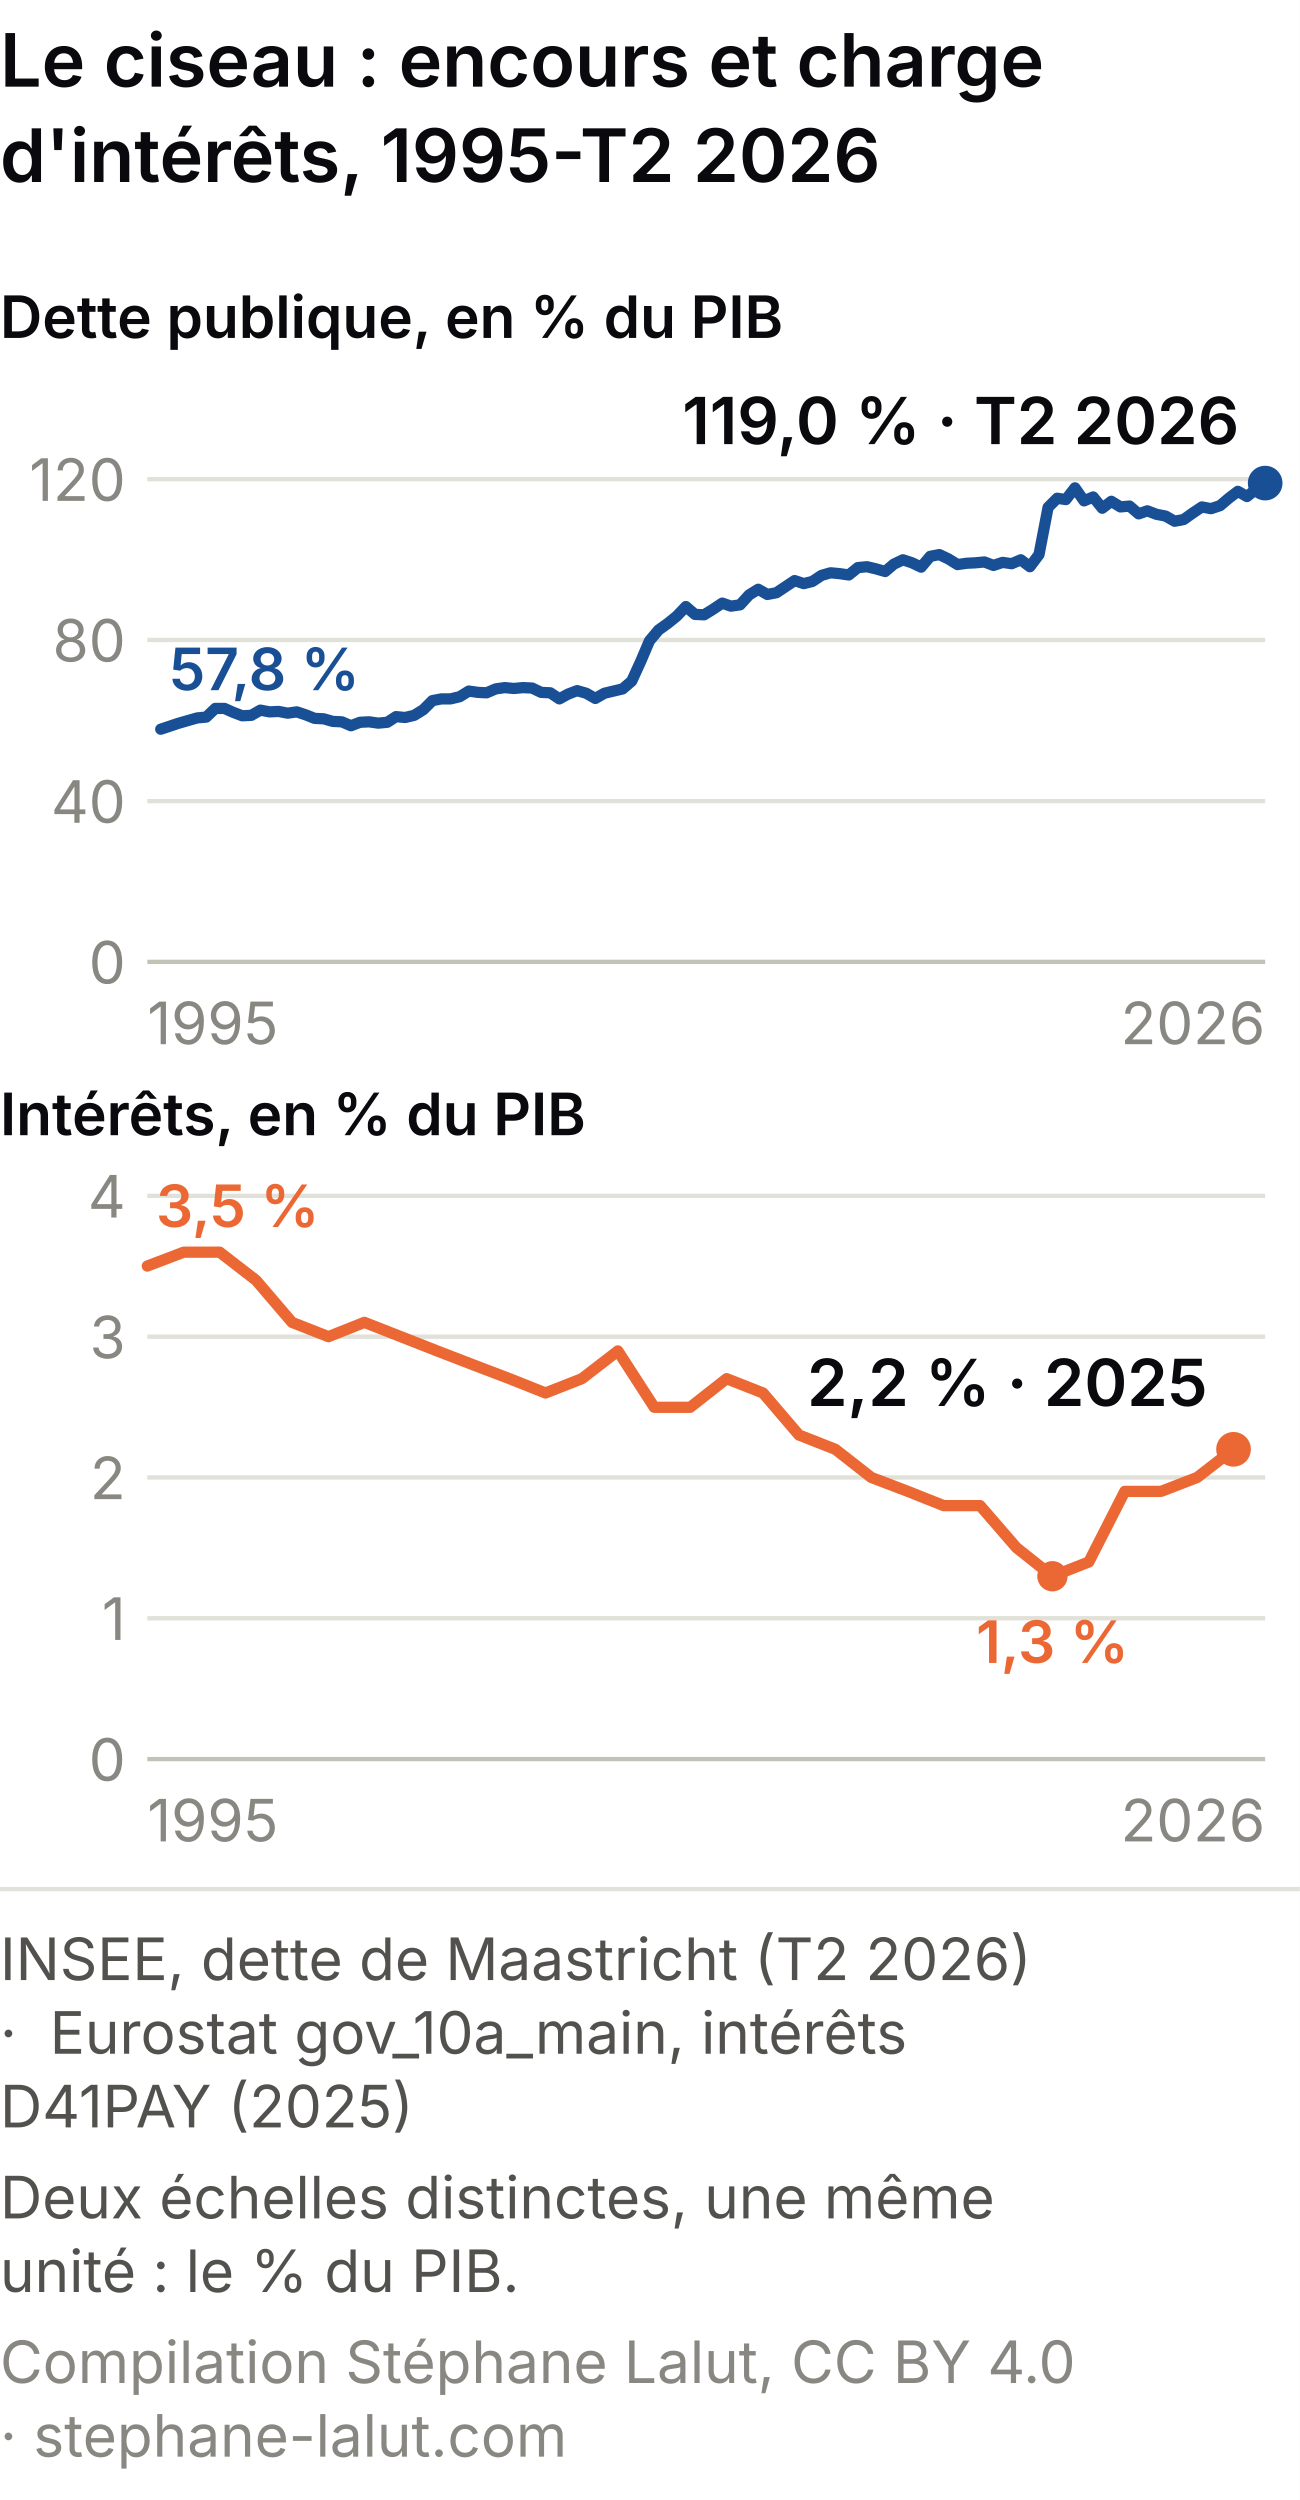
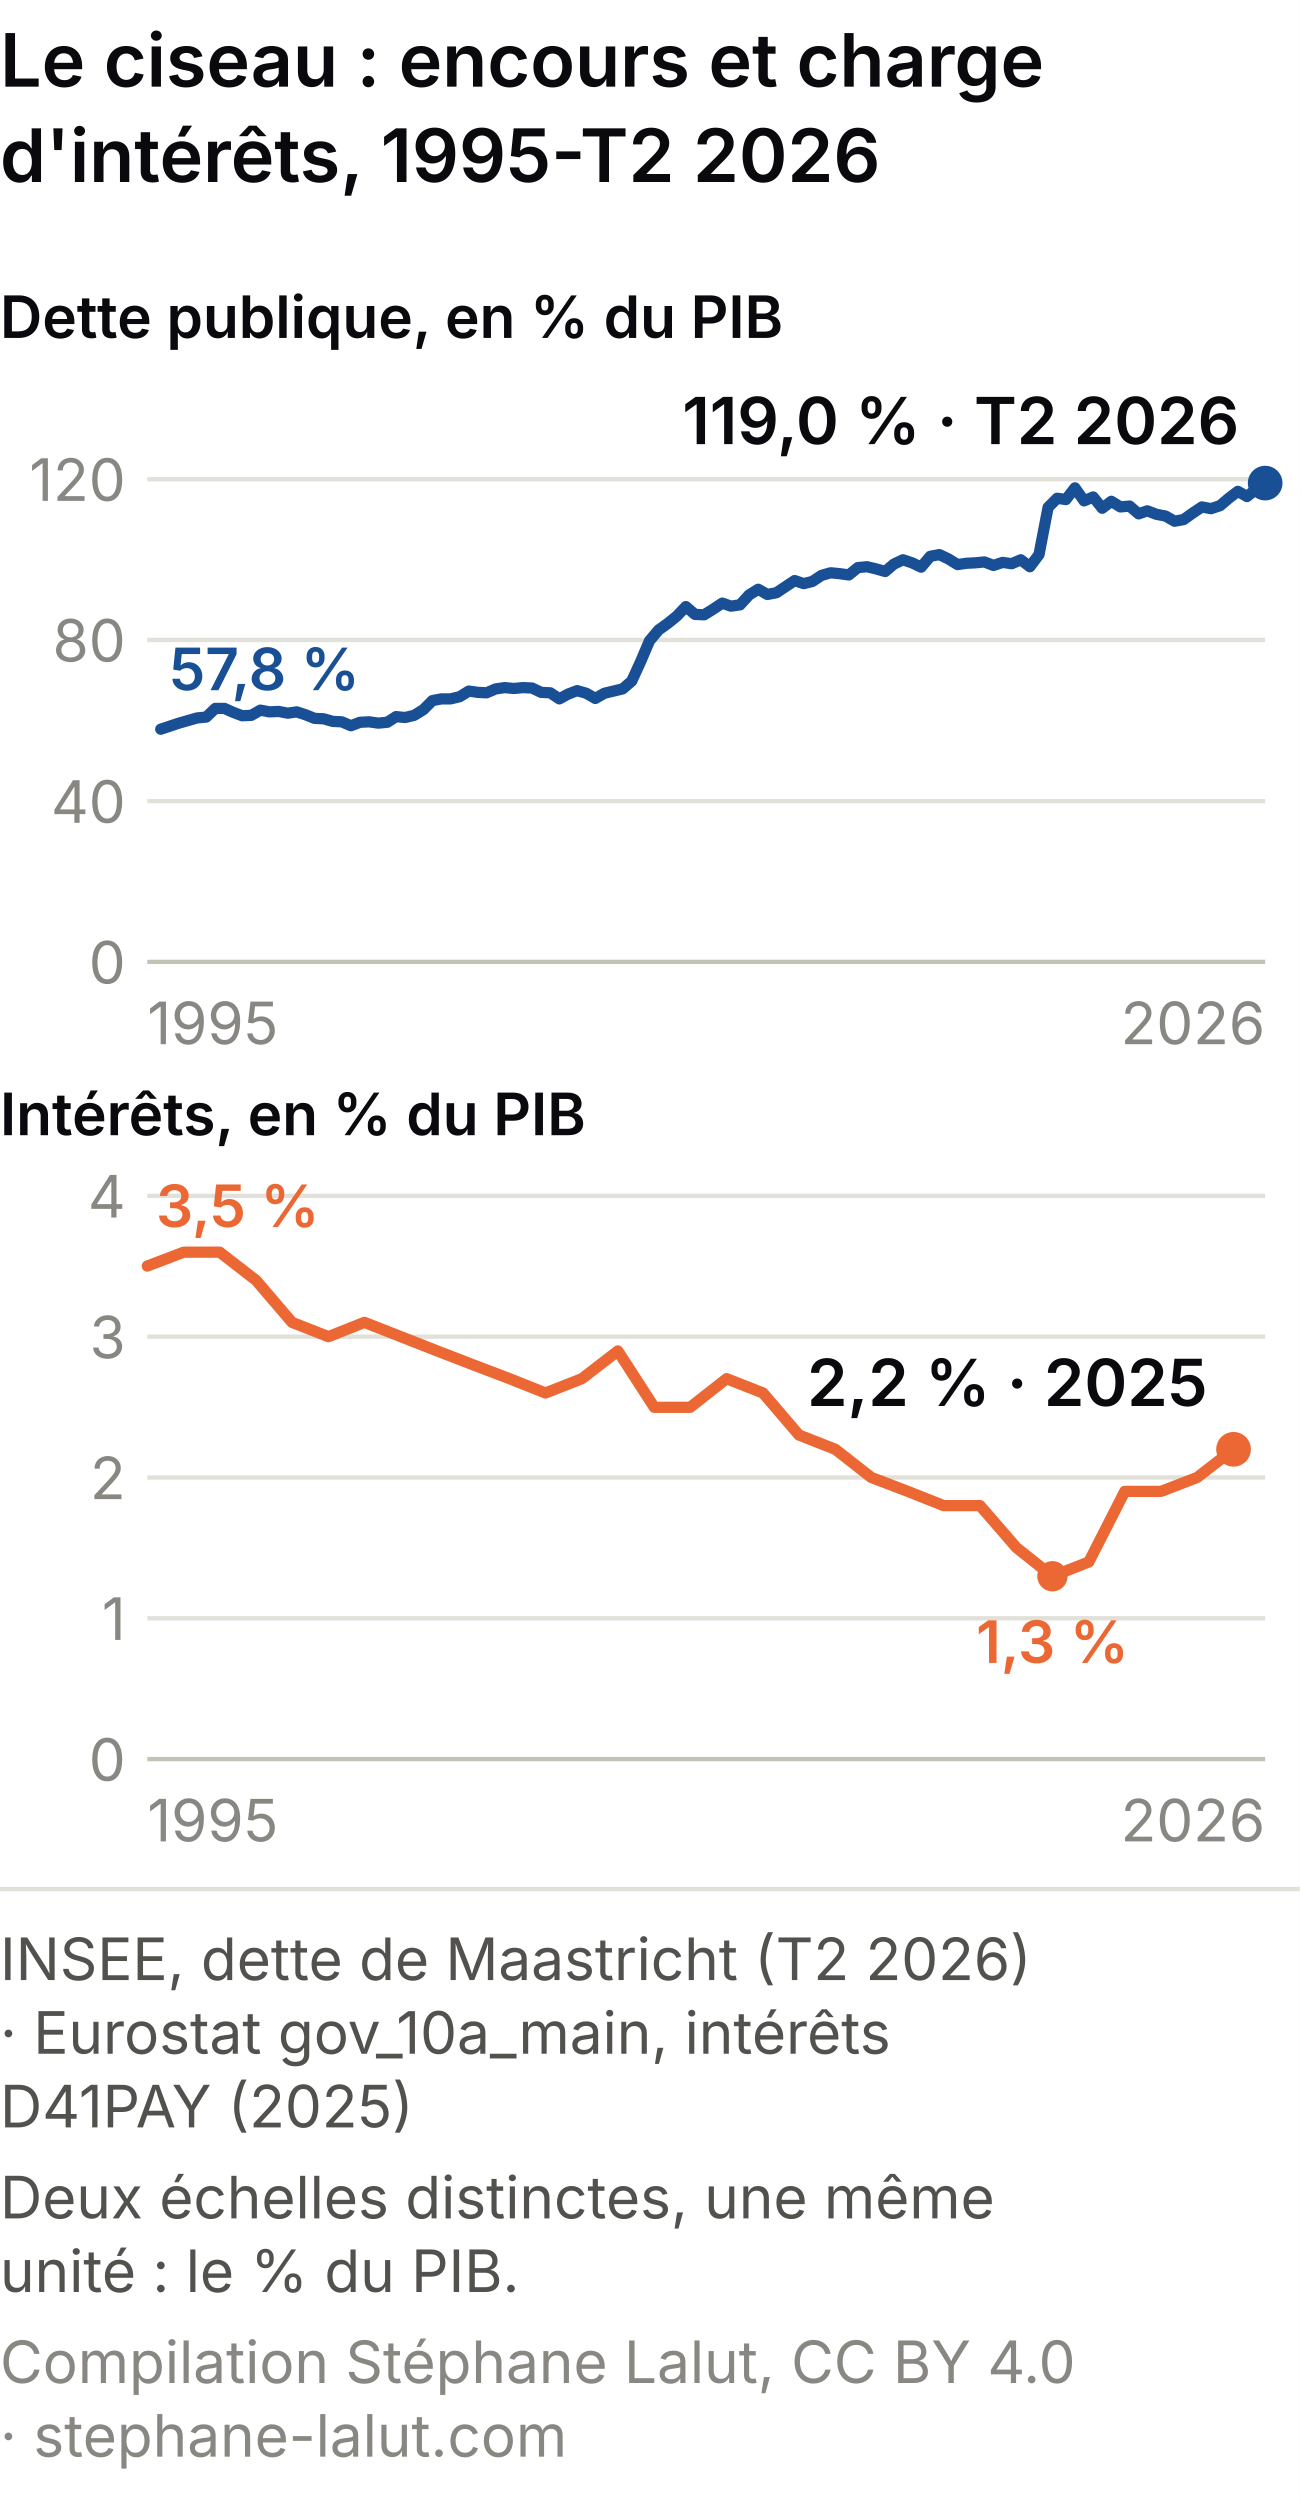
<svg xmlns="http://www.w3.org/2000/svg" viewBox="0 0 300 577" role="img" font-variant-numeric="tabular-nums" aria-labelledby="czm-t czm-d" font-family="system-ui, -apple-system, Segoe UI, sans-serif">
  <rect width="300" height="577" fill="#ffffff" />
  <text x="0" y="20" font-size="17" font-weight="600" fill="#0A0A0E">Le ciseau : encours et charge</text>
  <text x="0" y="42" font-size="17" font-weight="600" fill="#0A0A0E">d'intérêts, 1995-T2 2026</text>
  <text x="0" y="78" font-size="13.5" font-weight="600" fill="#0A0A0E">Dette publique, en % du PIB</text>
  <line x1="34" y1="222.0" x2="292" y2="222.0" stroke="#c3c2b7" />
  <text x="29" y="227.0" font-size="13.5" fill="#898781" text-anchor="end">0</text>
  <line x1="34" y1="184.9" x2="292" y2="184.9" stroke="#e1e0d9" />
  <text x="29" y="189.9" font-size="13.5" fill="#898781" text-anchor="end">40</text>
  <line x1="34" y1="147.7" x2="292" y2="147.7" stroke="#e1e0d9" />
  <text x="29" y="152.7" font-size="13.5" fill="#898781" text-anchor="end">80</text>
  <line x1="34" y1="110.6" x2="292" y2="110.6" stroke="#e1e0d9" />
  <text x="29" y="115.6" font-size="13.5" fill="#898781" text-anchor="end">120</text>
  <text x="34.0" y="241.0" font-size="13.5" fill="#898781" text-anchor="start">1995</text>
  <text x="292.0" y="241.0" font-size="13.5" fill="#898781" text-anchor="end">2026</text>
  <path d="M37.1,168.3 L39.2,167.6 L41.3,166.9 L43.4,166.3 L45.5,165.7 L47.6,165.5 L49.7,163.5 L51.8,163.5 L53.8,164.4 L55.9,165.2 L58.0,165.1 L60.1,163.9 L62.2,164.3 L64.3,164.2 L66.4,164.6 L68.5,164.3 L70.6,165.0 L72.6,165.8 L74.7,165.9 L76.8,166.5 L78.9,166.6 L81.0,167.5 L83.1,166.7 L85.2,166.6 L87.3,166.9 L89.4,166.7 L91.4,165.4 L93.5,165.6 L95.6,165.1 L97.7,163.8 L99.8,161.7 L101.9,161.3 L104.0,161.3 L106.1,160.8 L108.2,159.5 L110.3,159.8 L112.3,159.9 L114.4,159.0 L116.5,158.7 L118.6,158.9 L120.7,158.7 L122.8,158.8 L124.9,159.8 L127.0,159.9 L129.1,161.3 L131.1,160.2 L133.2,159.4 L135.3,160.0 L137.4,161.2 L139.5,160.0 L141.6,159.5 L143.7,159.0 L145.8,157.2 L147.9,152.6 L149.9,147.9 L152.0,145.4 L154.1,143.9 L156.2,142.2 L158.3,140.0 L160.4,141.8 L162.5,141.9 L164.6,140.6 L166.7,139.2 L168.7,139.9 L170.8,139.6 L172.9,137.3 L175.0,136.0 L177.1,137.2 L179.2,136.8 L181.3,135.4 L183.4,134.0 L185.5,134.7 L187.5,134.2 L189.6,132.8 L191.7,132.2 L193.8,132.4 L195.9,132.7 L198.0,131.0 L200.1,130.8 L202.2,131.3 L204.3,131.9 L206.3,130.2 L208.4,129.2 L210.5,129.9 L212.6,130.9 L214.7,128.4 L216.8,128.0 L218.9,129.0 L221.0,130.3 L223.1,130.0 L225.1,129.9 L227.2,129.7 L229.3,130.5 L231.4,129.8 L233.5,130.1 L235.6,129.2 L237.7,130.8 L239.8,128.0 L241.9,117.1 L244.0,115.0 L246.0,115.3 L248.1,112.6 L250.2,115.6 L252.3,114.7 L254.4,117.3 L256.5,115.7 L258.6,117.0 L260.7,116.8 L262.8,118.6 L264.8,117.9 L266.9,118.7 L269.0,119.1 L271.1,120.3 L273.2,119.9 L275.3,118.4 L277.4,117.0 L279.5,117.4 L281.6,116.7 L283.6,115.0 L285.7,113.4 L287.8,114.6 L289.9,112.9 L292.0,111.5" fill="none" stroke="#184f95" stroke-width="2.6" stroke-linecap="round" stroke-linejoin="round" />
  <circle cx="292.0" cy="111.5" r="4" fill="#184f95" />
  <text x="286.0" y="102.5" font-size="15" font-weight="600" fill="#0A0A0E" text-anchor="end">119,0 % · T2 2026</text>
  <text x="39.1" y="159.3" font-size="13.5" font-weight="600" fill="#184f95">57,8 %</text>
  <text x="0" y="262" font-size="13.5" font-weight="600" fill="#0A0A0E">Intérêts, en % du PIB</text>
  <line x1="34" y1="406.0" x2="292" y2="406.0" stroke="#c3c2b7" />
  <text x="29" y="411.0" font-size="13.5" fill="#898781" text-anchor="end">0</text>
  <line x1="34" y1="373.5" x2="292" y2="373.5" stroke="#e1e0d9" />
  <text x="29" y="378.5" font-size="13.5" fill="#898781" text-anchor="end">1</text>
  <line x1="34" y1="341.0" x2="292" y2="341.0" stroke="#e1e0d9" />
  <text x="29" y="346.0" font-size="13.5" fill="#898781" text-anchor="end">2</text>
  <line x1="34" y1="308.5" x2="292" y2="308.5" stroke="#e1e0d9" />
  <text x="29" y="313.5" font-size="13.5" fill="#898781" text-anchor="end">3</text>
  <line x1="34" y1="276.0" x2="292" y2="276.0" stroke="#e1e0d9" />
  <text x="29" y="281.0" font-size="13.5" fill="#898781" text-anchor="end">4</text>
  <text x="34.0" y="425.0" font-size="13.5" fill="#898781" text-anchor="start">1995</text>
  <text x="292.0" y="425.0" font-size="13.5" fill="#898781" text-anchor="end">2026</text>
  <path d="M34.0,292.2 L42.4,289.0 L50.7,289.0 L59.1,295.5 L67.4,305.2 L75.8,308.5 L84.1,305.2 L92.5,308.5 L100.9,311.8 L109.2,315.0 L117.6,318.2 L125.9,321.5 L134.3,318.2 L142.6,311.8 L151.0,324.8 L159.3,324.8 L167.7,318.2 L176.1,321.5 L184.4,331.2 L192.8,334.5 L201.1,341.0 L209.5,344.2 L217.8,347.5 L226.2,347.5 L234.6,357.2 L242.9,363.8 L251.3,360.5 L259.6,344.2 L268.0,344.2 L276.3,341.0 L284.7,334.5" fill="none" stroke="#eb6834" stroke-width="2.6" stroke-linecap="round" stroke-linejoin="round" />
  <circle cx="284.7" cy="334.5" r="4" fill="#eb6834" />
  <text x="278.7" y="324.5" font-size="15" font-weight="600" fill="#0A0A0E" text-anchor="end">2,2 % · 2025</text>
  <text x="36.0" y="283.2" font-size="13.5" font-weight="600" fill="#eb6834">3,5 %</text>
  <circle cx="242.9" cy="363.8" r="3.5" fill="#eb6834" />
  <text x="242.9" y="383.8" font-size="13.5" font-weight="600" fill="#eb6834" text-anchor="middle">1,3 %</text>
  <line x1="0" y1="436.0" x2="300" y2="436.0" stroke="#e1e0d9" />
  <text class="pied-source" x="0" y="457.0" font-size="13.5" fill="#52514e">INSEE, dette de Maastricht (T2 2026)</text>
-   <text class="pied-source" x="0" y="474.0" font-size="13.5" fill="#52514e">·  Eurostat gov_10a_main, intérêts</text>
+   <text class="pied-source" x="0" y="474.0" font-size="13.5" fill="#52514e">· Eurostat gov_10a_main, intérêts</text>
  <text class="pied-source" x="0" y="491.0" font-size="13.5" fill="#52514e">D41PAY (2025)</text>
  <text class="pied-note" x="0" y="512.0" font-size="13.5" fill="#52514e">Deux échelles distinctes, une même</text>
  <text class="pied-note" x="0" y="529.0" font-size="13.5" fill="#52514e">unité : le % du PIB.</text>
  <text class="pied-licence" x="0" y="550.0" font-size="13.5" fill="#898781">Compilation Stéphane Lalut, CC BY 4.0</text>
  <text class="pied-licence" x="0" y="567.0" font-size="13.5" fill="#898781">· stephane-lalut.com</text>
</svg>
